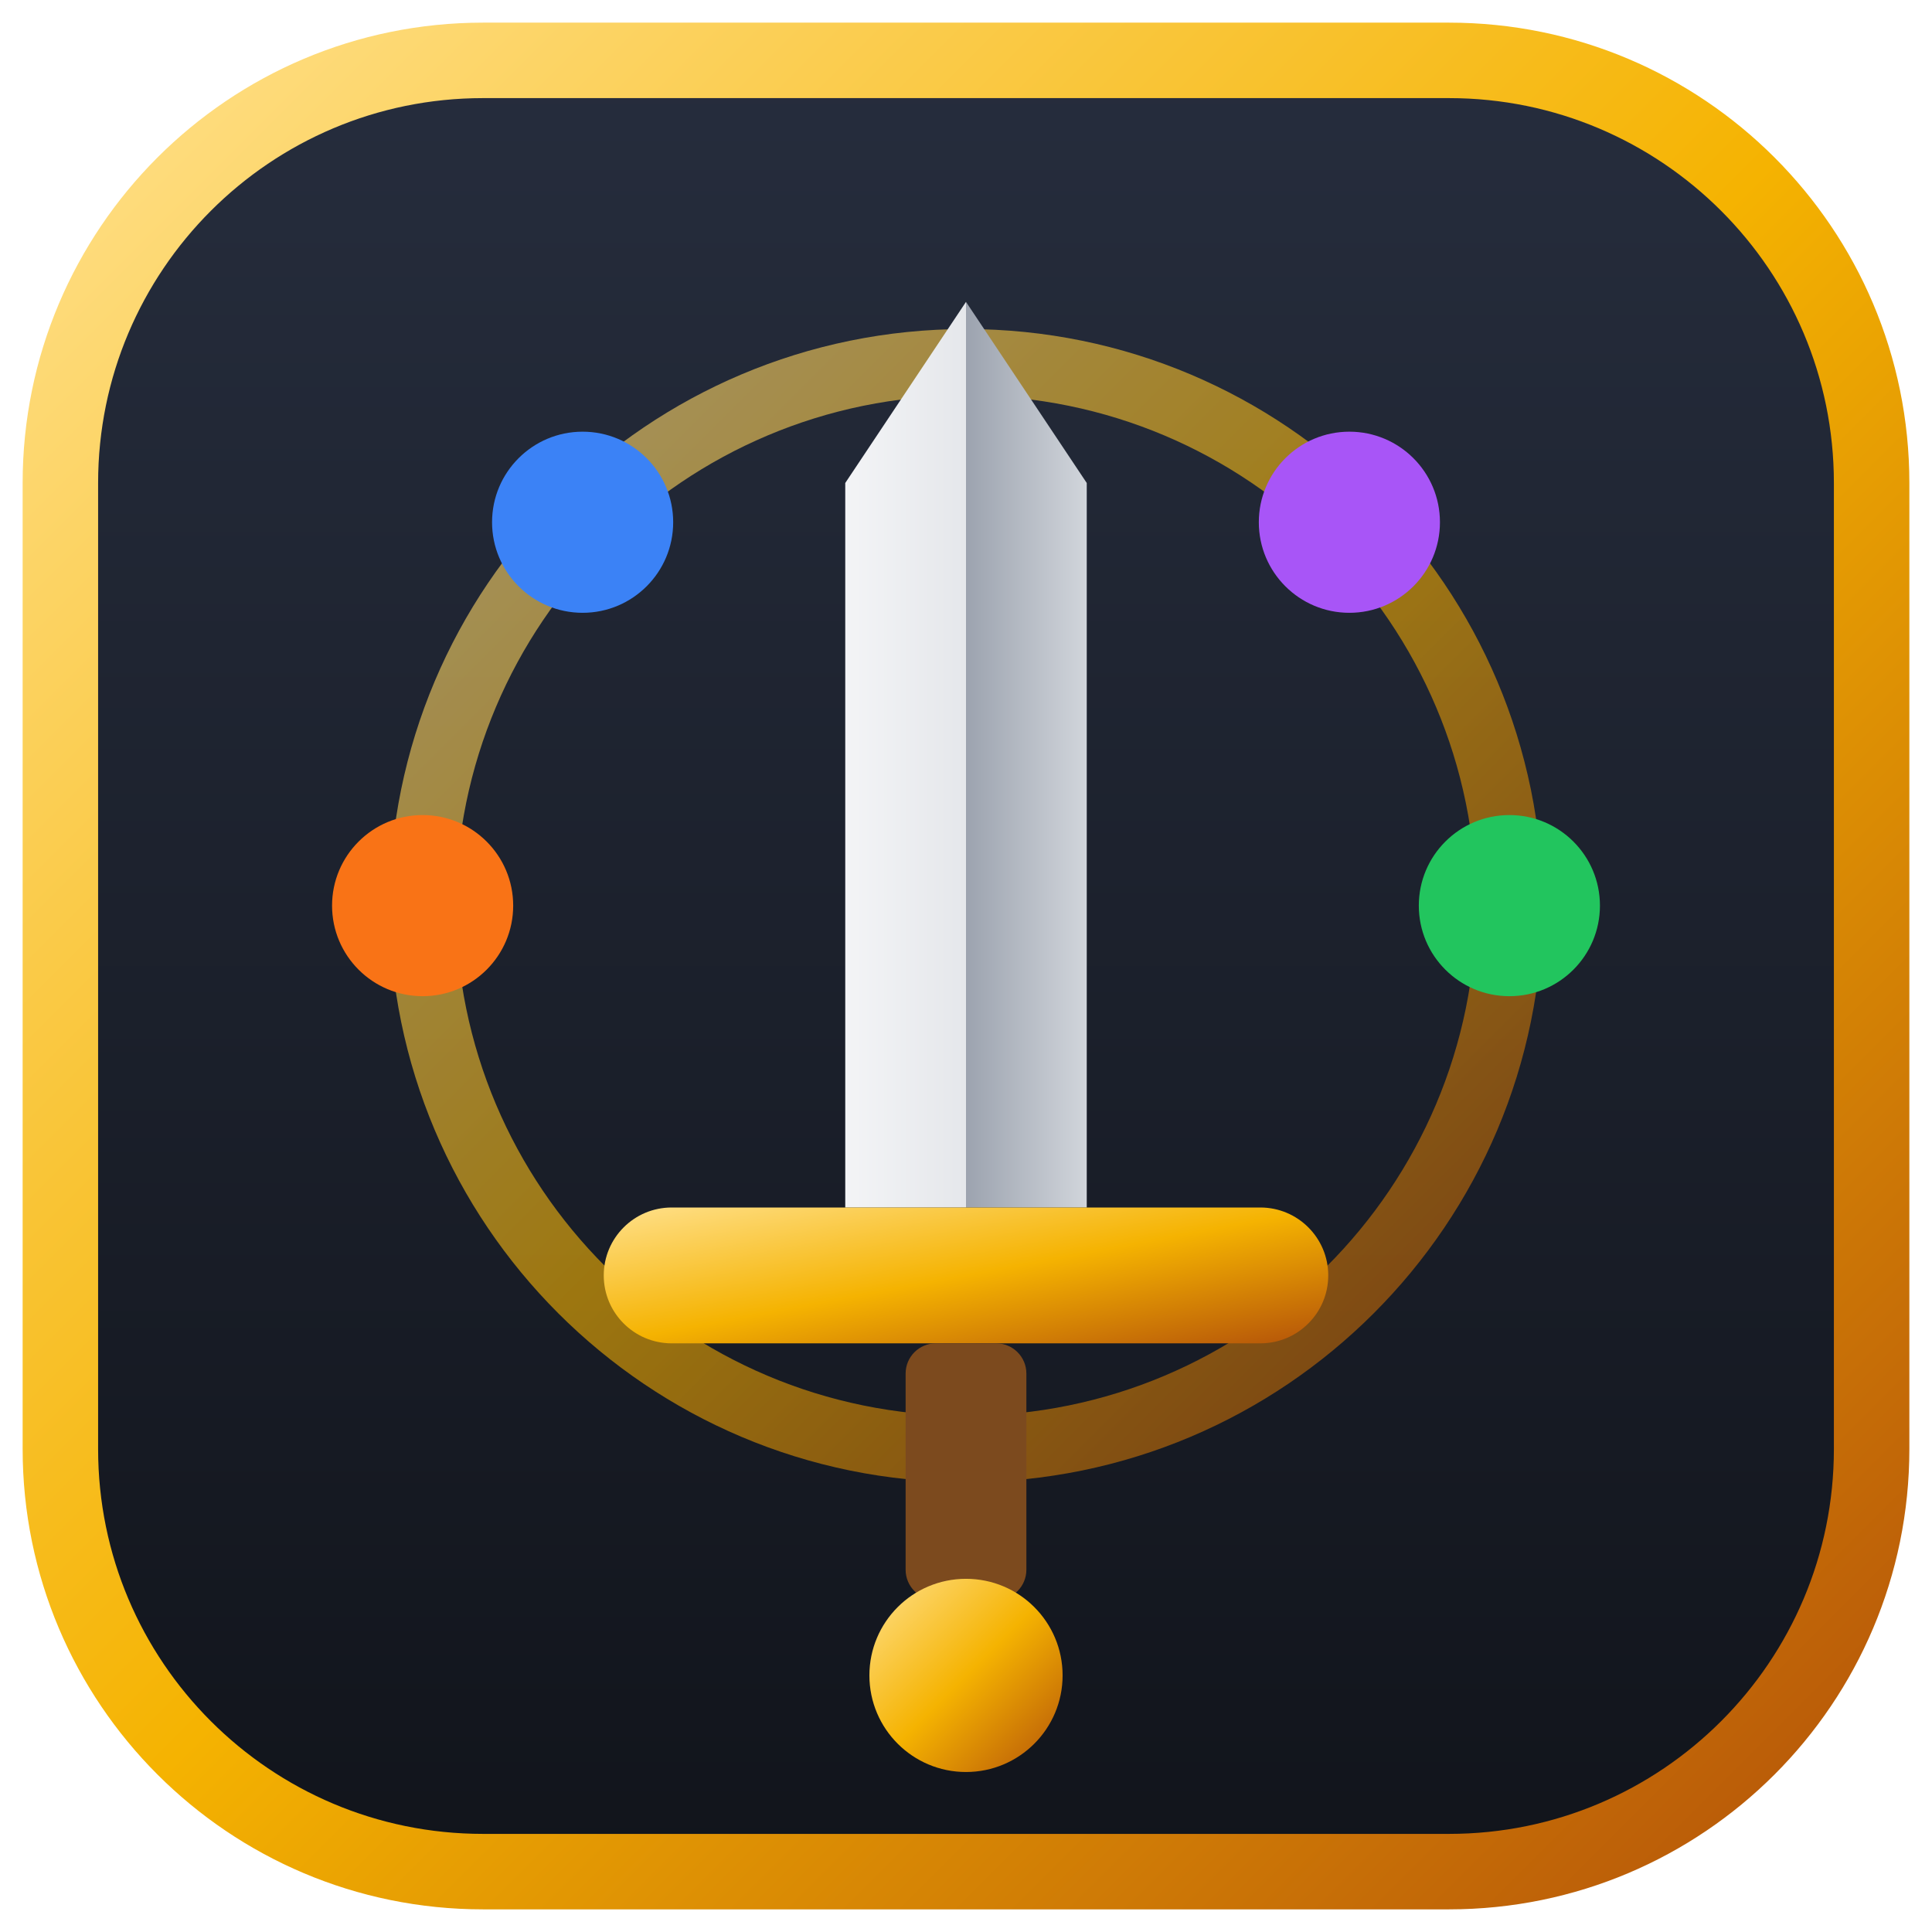
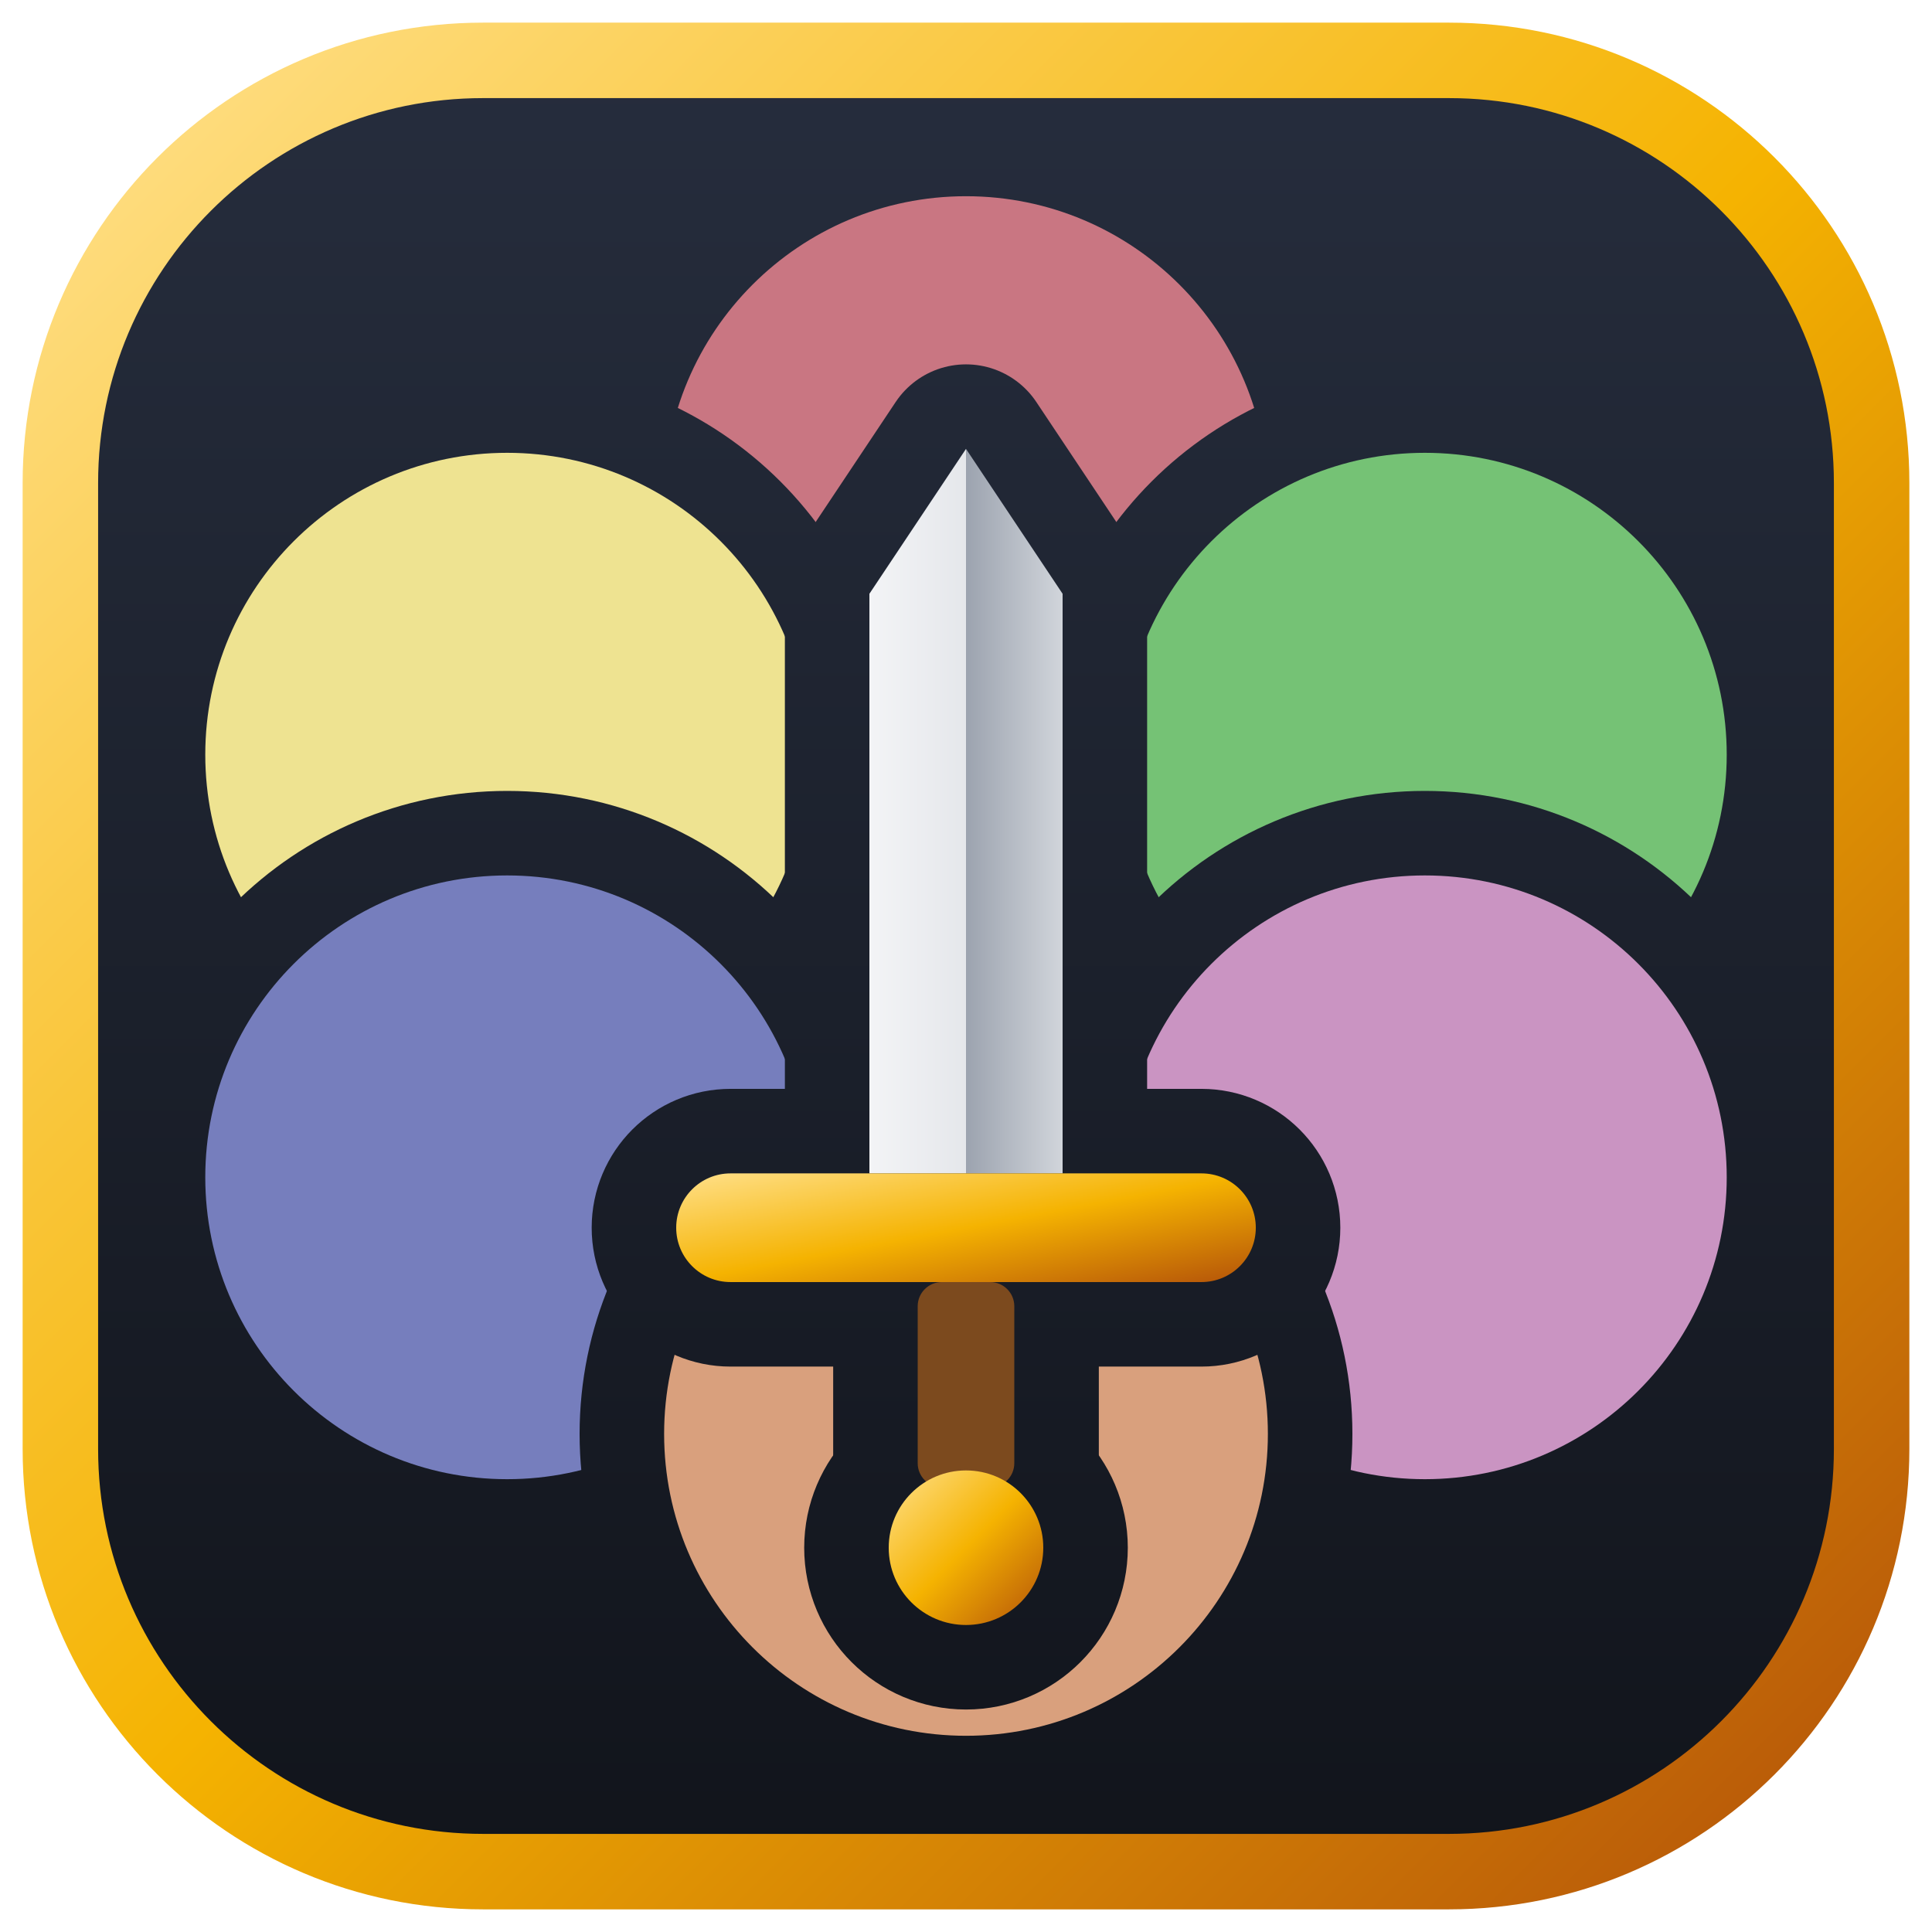
<svg xmlns="http://www.w3.org/2000/svg" viewBox="0 0 64 64">
  <defs>
-     <linearGradient id="bg" x1="0" y1="0" x2="0" y2="1">
+     <linearGradient id="bg" x1="0" y1="2" x2="0" y2="62" gradientUnits="userSpaceOnUse">
      <stop offset="0" stop-color="#262d3d" />
      <stop offset="1" stop-color="#11141b" />
    </linearGradient>
    <linearGradient id="gold" x1="0" y1="0" x2="1" y2="1">
      <stop offset="0" stop-color="#ffe08a" />
      <stop offset="0.5" stop-color="#f5b301" />
      <stop offset="1" stop-color="#b45309" />
    </linearGradient>
    <linearGradient id="blade" x1="0" y1="0" x2="1" y2="0">
      <stop offset="0" stop-color="#f3f4f6" />
      <stop offset="0.5" stop-color="#e5e7eb" />
      <stop offset="0.5" stop-color="#9ca3af" />
      <stop offset="1" stop-color="#d1d5db" />
    </linearGradient>
+     <g id="sword">
+       <path d="M32 14.87 L35.2 19.67 L35.2 38.87 L28.8 38.87 L28.8 19.67 Z" fill="url(#blade)" />
+       <rect x="22.4" y="38.87" width="19.2" height="3.6" rx="1.8" fill="url(#gold)" />
+       <rect x="30.4" y="42.47" width="3.2" height="6.8" rx="0.8" fill="#7c4a1e" />
+       <circle cx="32" cy="51.27" r="2.56" fill="url(#gold)" />
+     </g>
  </defs>
-   <rect x="2" y="2" width="60" height="60" rx="14" fill="url(#bg)" stroke="url(#gold)" stroke-width="2.5" />
-   <circle cx="32" cy="30" r="18" fill="none" stroke="url(#gold)" stroke-width="2.2" opacity="0.6" />
-   <circle cx="14" cy="30" r="3" fill="#f97316" />
-   <circle cx="50" cy="30" r="3" fill="#22c55e" />
-   <circle cx="19.3" cy="17.3" r="3" fill="#3b82f6" />
-   <circle cx="44.7" cy="17.3" r="3" fill="#a855f7" />
-   <path d="M32 10 L36 16 L36 40 L28 40 L28 16 Z" fill="url(#blade)" />
-   <rect x="20" y="40" width="24" height="4.5" rx="2.25" fill="url(#gold)" />
-   <rect x="30" y="44.5" width="4" height="8.5" rx="1" fill="#7c4a1e" />
-   <circle cx="32" cy="55.5" r="3.2" fill="url(#gold)" />
+   <rect x="2" y="2" width="60" height="60" rx="14" fill="url(#bg)" />
+   <g stroke="url(#bg)" stroke-width="5.6" paint-order="stroke">
+     <circle cx="32" cy="16.5" r="10" fill="#c97682" />
+     <circle cx="16.8" cy="25" r="10" fill="#eee391" />
+     <circle cx="47.2" cy="25" r="10" fill="#75c275" />
+     <circle cx="16.8" cy="39" r="10" fill="#767ebd" />
+     <circle cx="47.2" cy="39" r="10" fill="#ca94c2" />
+     <circle cx="32" cy="47.5" r="10" fill="#d9a07d" />
+   </g>
+   <use href="#sword" stroke="url(#bg)" stroke-width="5.6" stroke-linejoin="round" />
+   <use href="#sword" />
+   <rect x="2" y="2" width="60" height="60" rx="14" fill="none" stroke="url(#gold)" stroke-width="2.5" />
</svg>
